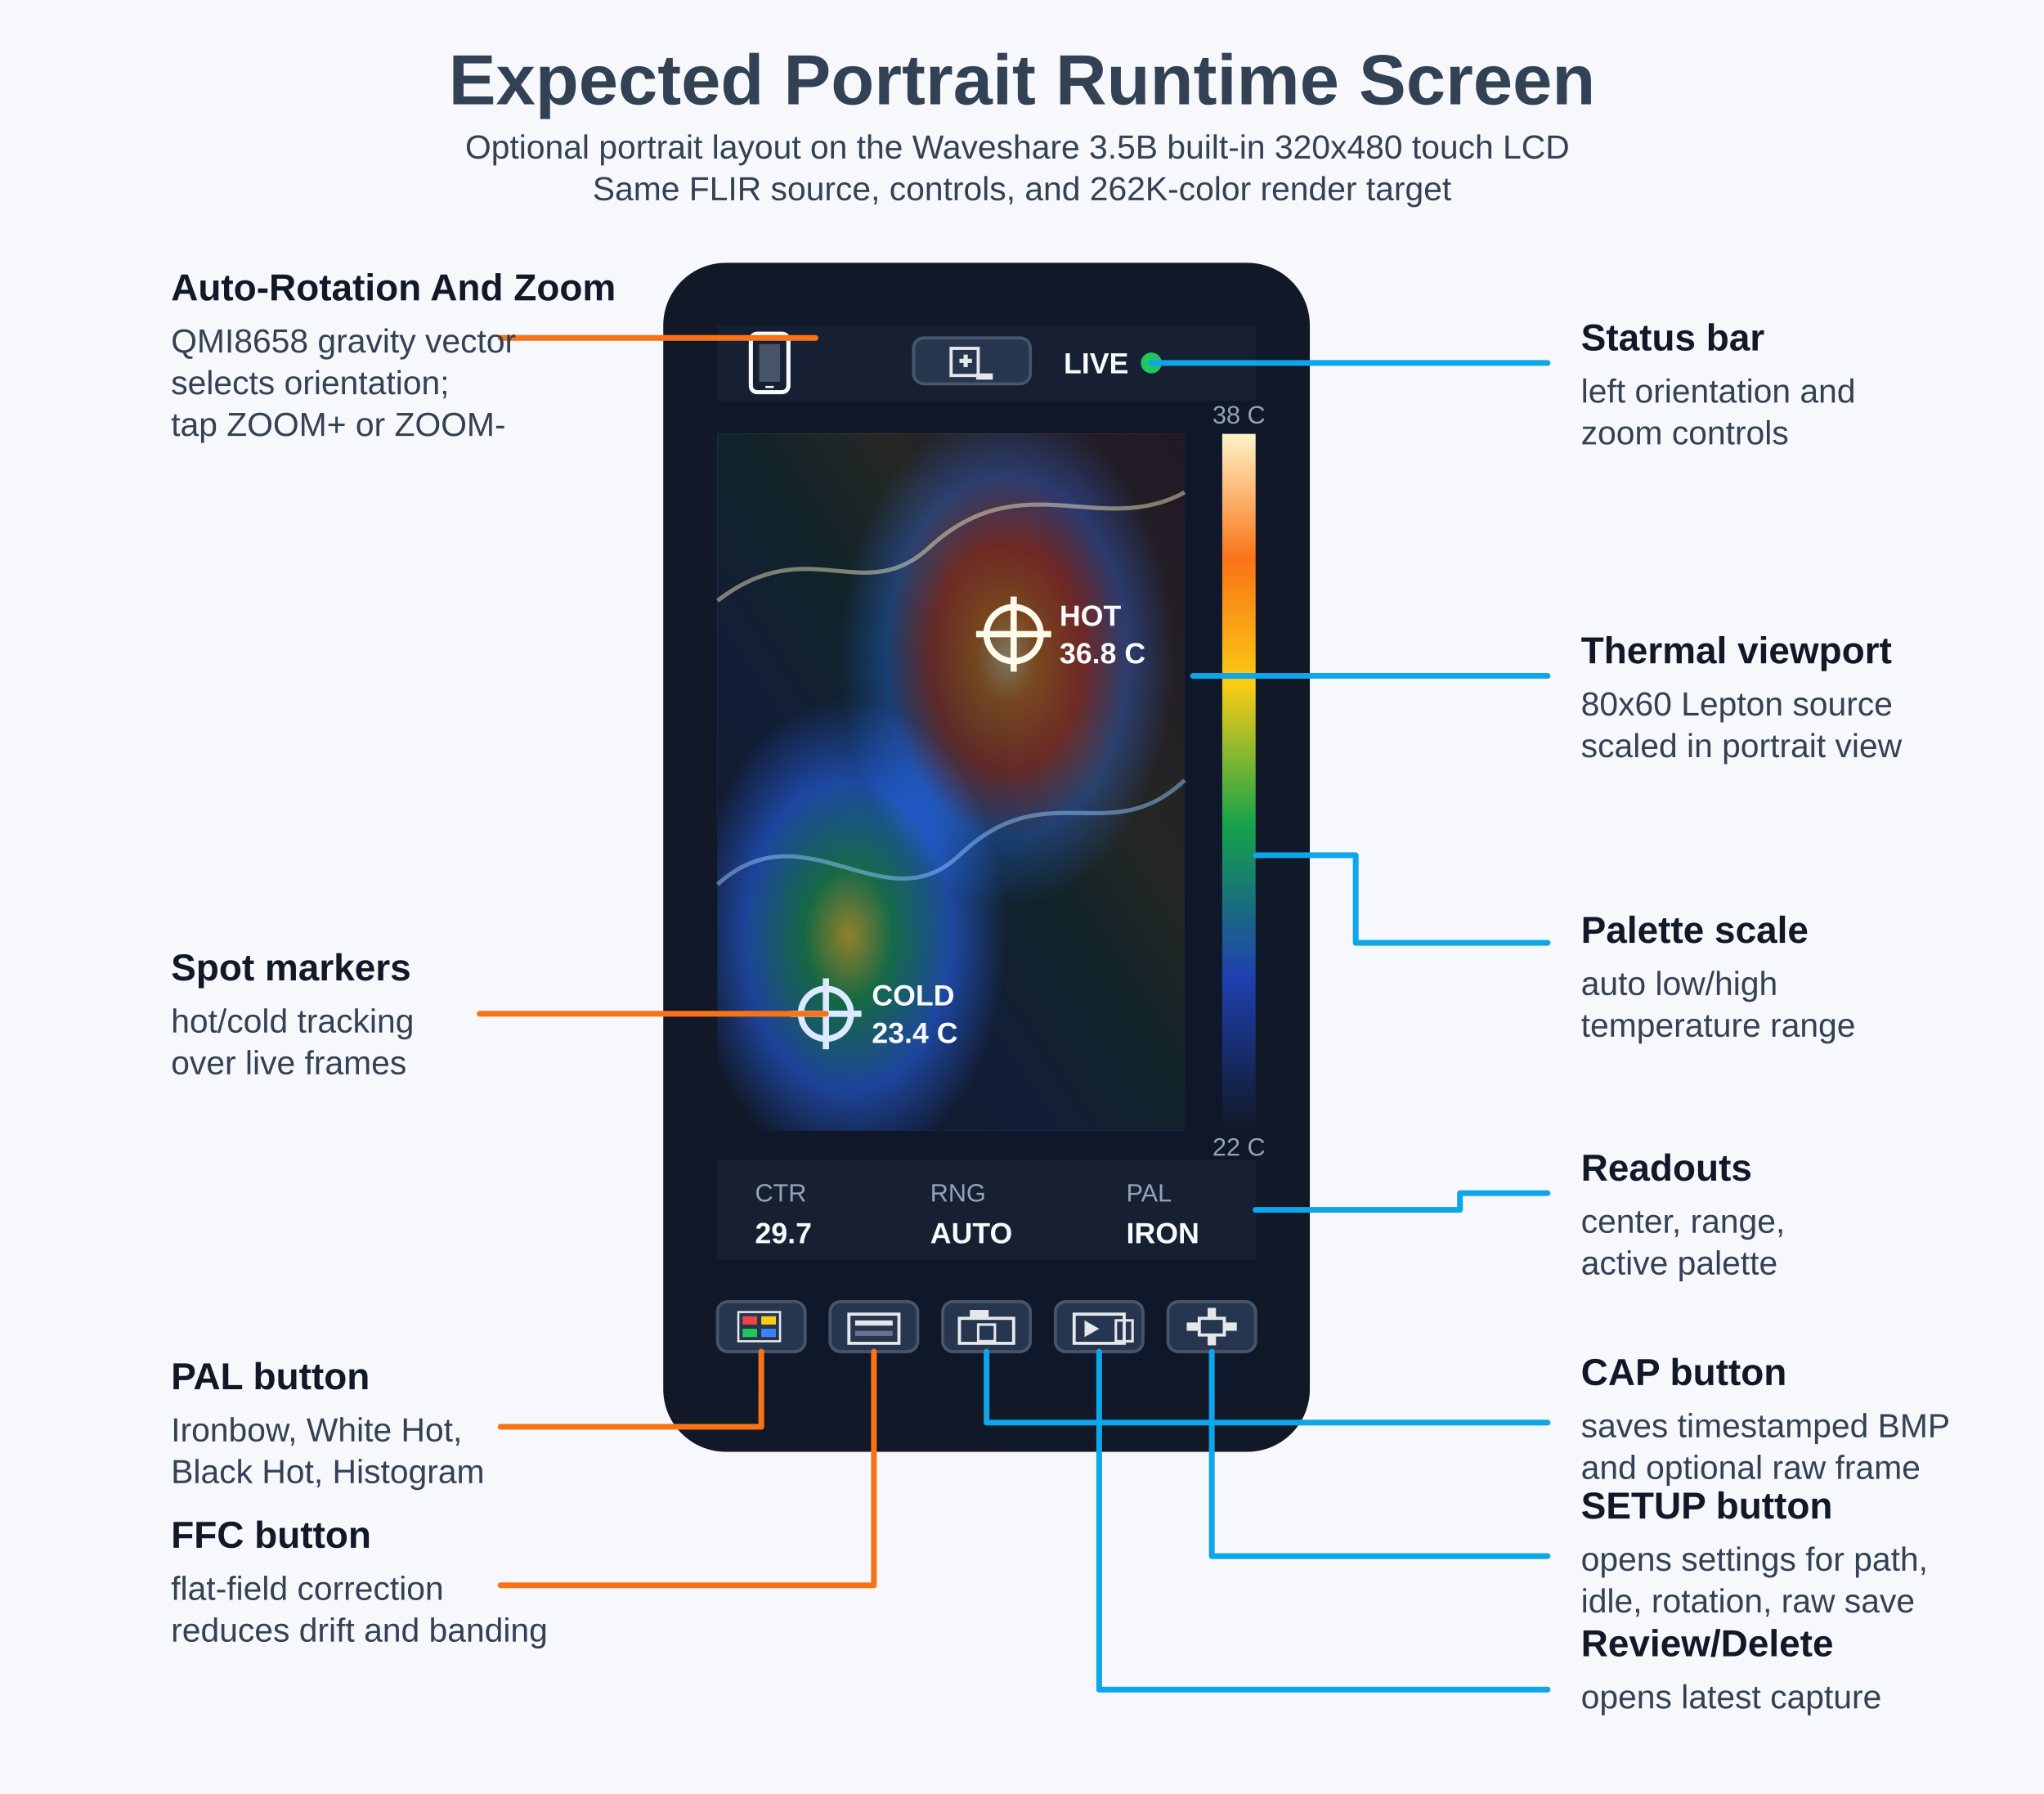
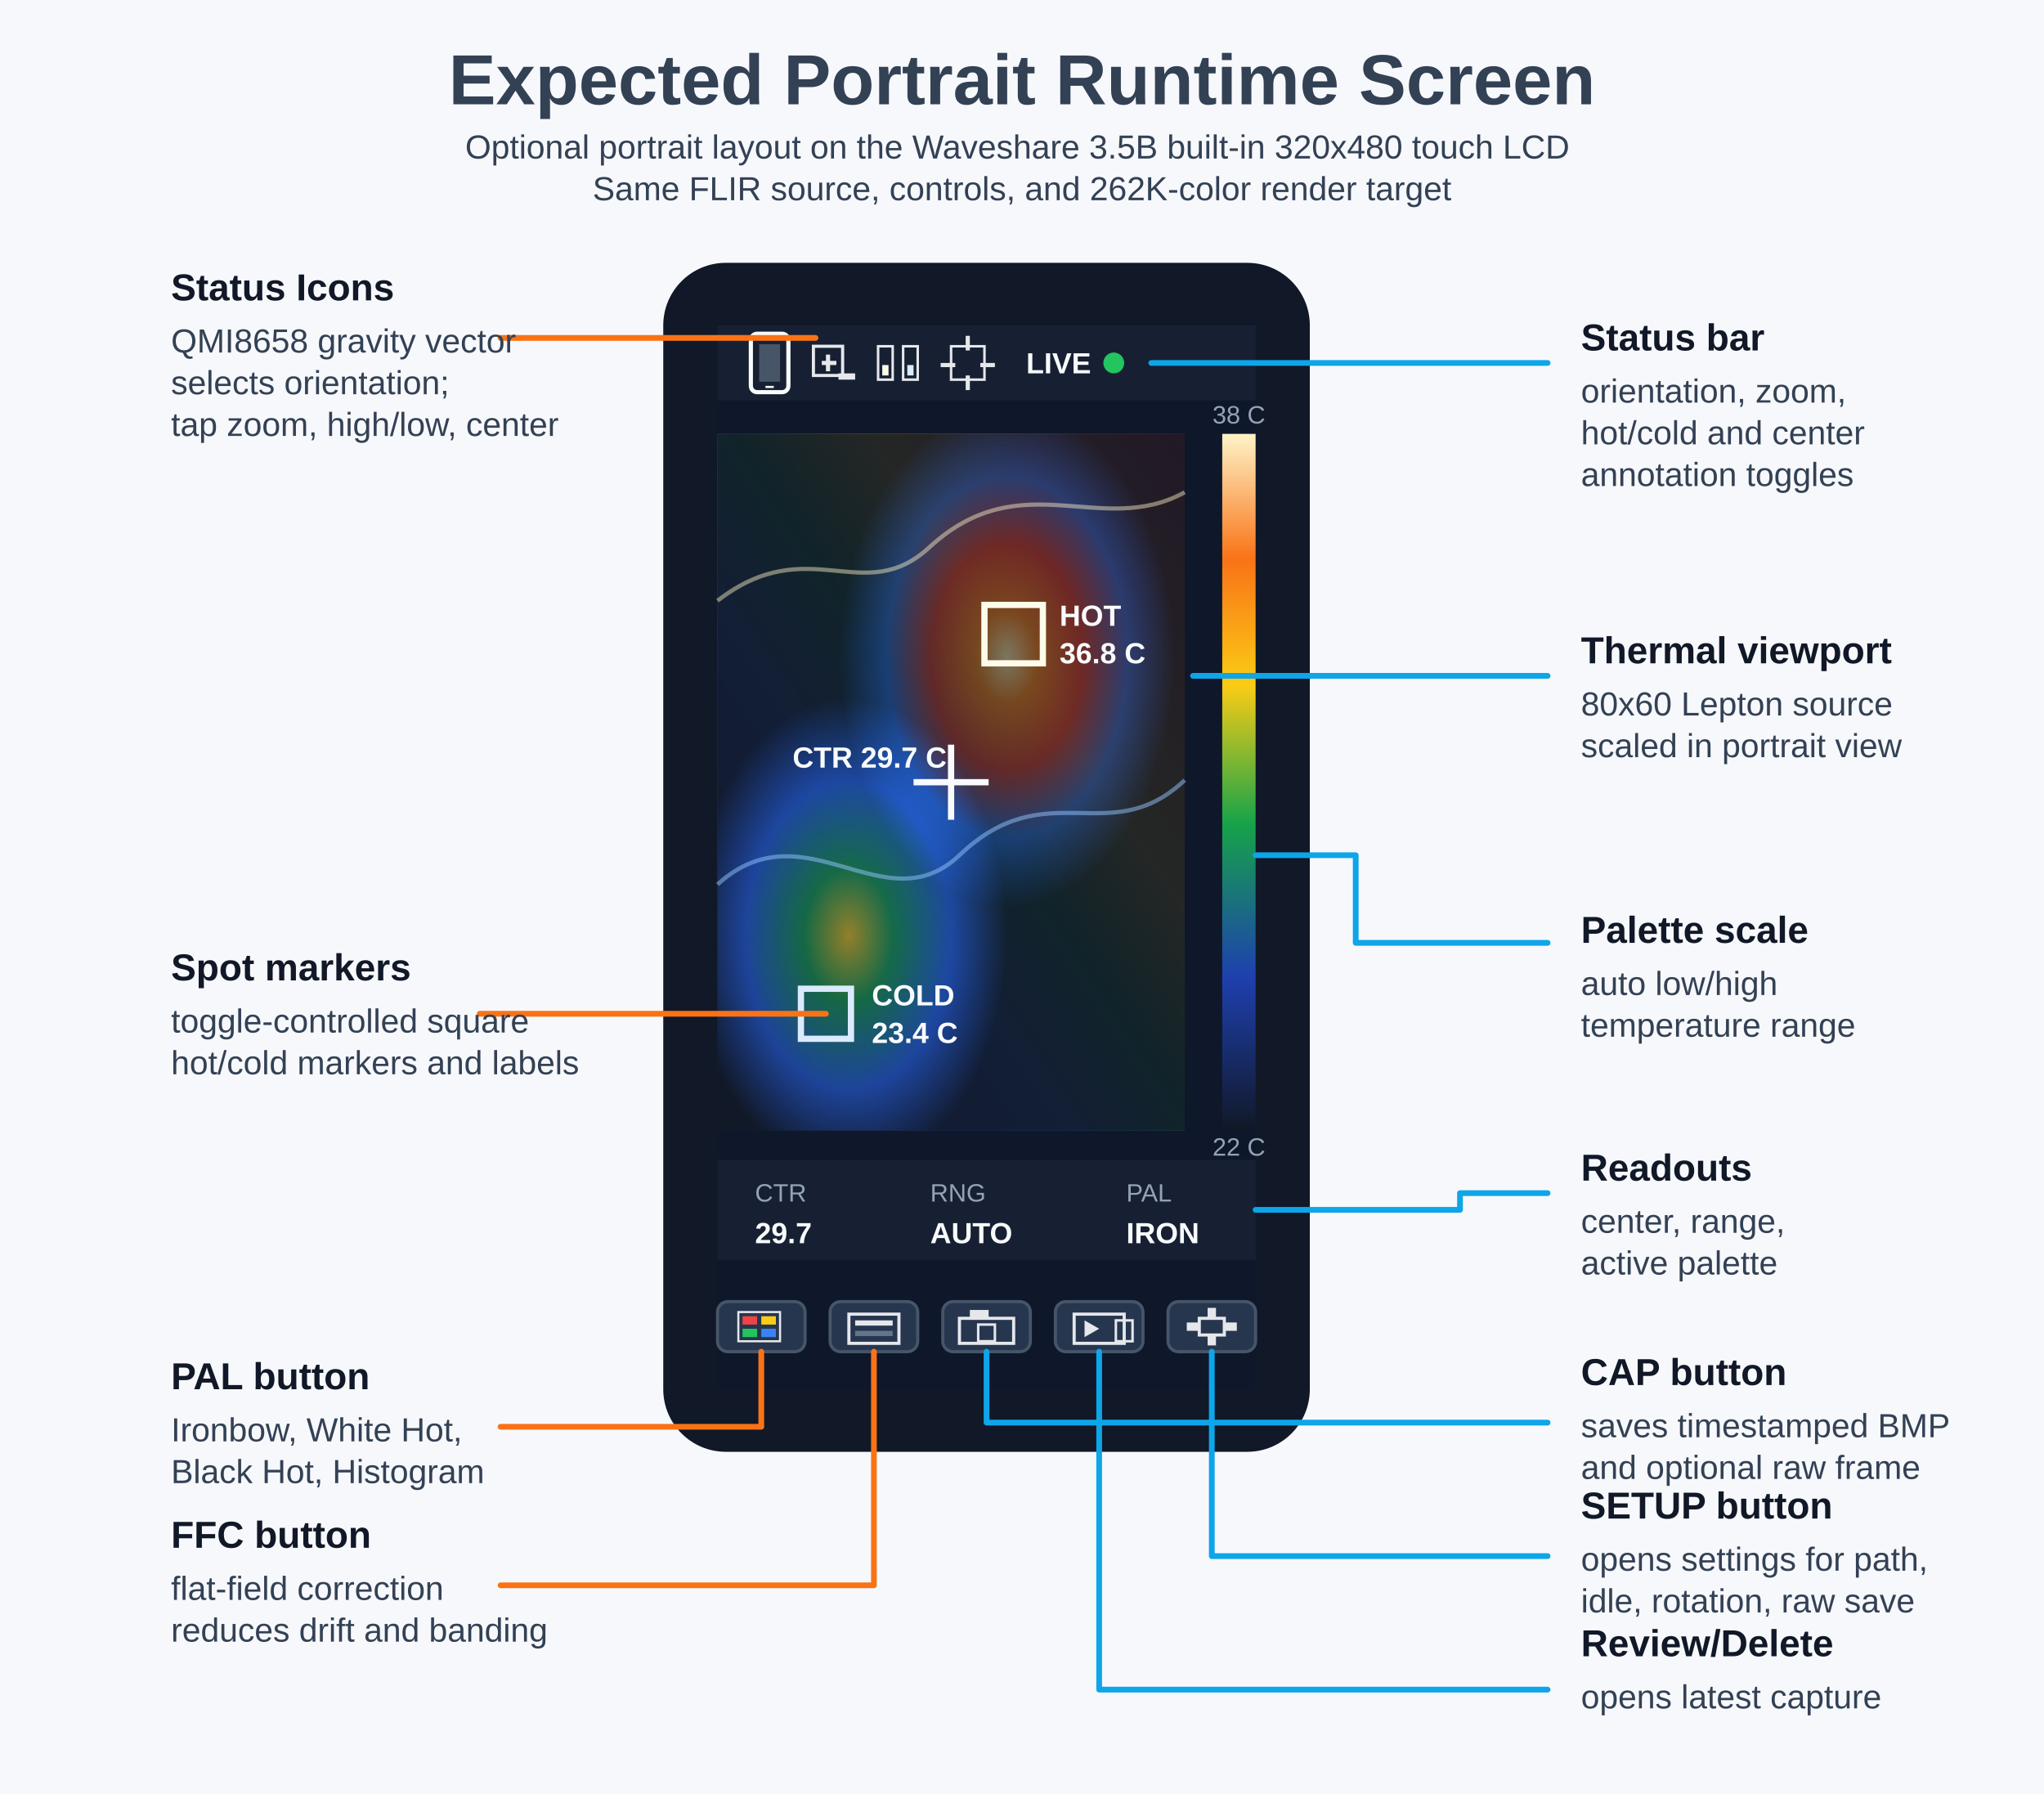
<svg xmlns="http://www.w3.org/2000/svg" width="980" height="860" viewBox="0 0 980 860" role="img" aria-labelledby="title desc">
  <defs>
    <style>
      .page { fill: #f7f8fb; }
      .device { fill: #111827; }
      .screen { fill: #0f172a; }
      .panel { fill: #172033; }
      .small { font: 14px Arial, sans-serif; fill: #cbd5e1; }
      .tiny { font: 12px Arial, sans-serif; fill: #94a3b8; }
      .title { font: 700 34px Arial, sans-serif; fill: #334155; }
      .label { font: 700 14px Arial, sans-serif; fill: #f8fafc; }
      .button { fill: #27364f; stroke: #475569; stroke-width: 1.5; }
      .buttonText { font: 700 13px Arial, sans-serif; fill: #e5e7eb; }
      .line { fill: none; stroke: #0ea5e9; stroke-width: 2.75; stroke-linecap: round; stroke-linejoin: round; }
      .line-left { fill: none; stroke: #f97316; stroke-width: 2.75; stroke-linecap: round; stroke-linejoin: round; }
      .callout { font: 16px Arial, sans-serif; fill: #334155; }
      .calloutTitle { font: 700 18px Arial, sans-serif; fill: #111827; }
      .hot { stroke: #fffbeb; stroke-width: 3; fill: none; }
      .cold { stroke: #dbeafe; stroke-width: 3; fill: none; }
    </style>
    <linearGradient id="thermal" x1="0" y1="1" x2="1" y2="0">
      <stop offset="0" stop-color="#111827" />
      <stop offset="0.18" stop-color="#1e3a8a" />
      <stop offset="0.36" stop-color="#2563eb" />
      <stop offset="0.52" stop-color="#16a34a" />
      <stop offset="0.66" stop-color="#facc15" />
      <stop offset="0.82" stop-color="#f97316" />
      <stop offset="1" stop-color="#dc2626" />
    </linearGradient>
    <linearGradient id="palette" x1="0" y1="1" x2="0" y2="0">
      <stop offset="0" stop-color="#111827" />
      <stop offset="0.22" stop-color="#1e40af" />
      <stop offset="0.44" stop-color="#16a34a" />
      <stop offset="0.64" stop-color="#facc15" />
      <stop offset="0.82" stop-color="#f97316" />
      <stop offset="1" stop-color="#fef3c7" />
    </linearGradient>
    <radialGradient id="hotBlob" cx="0.62" cy="0.32" r="0.36">
      <stop offset="0" stop-color="#fef3c7" />
      <stop offset="0.18" stop-color="#f97316" />
      <stop offset="0.45" stop-color="#dc2626" />
      <stop offset="0.72" stop-color="#2563eb" />
      <stop offset="1" stop-color="#111827" />
    </radialGradient>
    <radialGradient id="warmBlob" cx="0.28" cy="0.72" r="0.34">
      <stop offset="0" stop-color="#facc15" />
      <stop offset="0.28" stop-color="#16a34a" />
      <stop offset="0.65" stop-color="#2563eb" />
      <stop offset="1" stop-color="#111827" />
    </radialGradient>
  </defs>
  <rect class="page" width="980" height="860" />
  <text class="title" x="490" y="50" text-anchor="middle">Expected Portrait Runtime Screen</text>
  <text class="callout" x="490" y="76" text-anchor="middle">
    <tspan x="490" dy="0">Optional portrait layout on the Waveshare 3.5B built-in 320x480 touch LCD</tspan>
    <tspan x="490" dy="20">Same FLIR source, controls, and 262K-color render target</tspan>
  </text>
  <rect class="device" x="318" y="126" width="310" height="570" rx="30" />
  <rect class="screen" x="344" y="156" width="258" height="510" rx="4" />
  <rect class="panel" x="344" y="156" width="258" height="36" />
  <rect x="360" y="160" width="18" height="28" rx="3" fill="none" stroke="#f8fafc" stroke-width="2" />
  <rect x="364" y="165" width="10" height="18" fill="#475569" />
  <rect x="367" y="185" width="4" height="1" fill="#f8fafc" />
-   <rect class="button" x="438" y="162" width="56" height="22" rx="5" />
-   <rect x="456" y="167" width="13" height="13" fill="none" stroke="#e5e7eb" stroke-width="1.5" />
-   <rect x="468" y="179" width="8" height="3" fill="#e5e7eb" />
-   <rect x="460" y="172" width="6" height="2" fill="#e5e7eb" />
-   <rect x="462" y="170" width="2" height="6" fill="#e5e7eb" />
-   <text class="label" x="510" y="179">LIVE</text>
-   <circle cx="552" cy="174" r="5" fill="#22c55e" />
+   <rect x="390" y="166" width="14" height="14" fill="none" stroke="#e5e7eb" stroke-width="1.5" />
+   <rect x="402" y="179" width="8" height="3" fill="#e5e7eb" />
+   <rect x="394" y="173" width="7" height="2" fill="#e5e7eb" />
+   <rect x="396" y="170" width="2" height="8" fill="#e5e7eb" />
+   <rect x="421" y="166" width="7" height="16" fill="none" stroke="#e5e7eb" stroke-width="1.2" />
+   <rect x="423" y="175" width="3" height="5" fill="#fffbeb" />
+   <rect x="433" y="166" width="7" height="16" fill="none" stroke="#e5e7eb" stroke-width="1.2" />
+   <rect x="435" y="175" width="3" height="5" fill="#dbeafe" />
+   <rect x="456" y="166" width="16" height="16" fill="none" stroke="#e5e7eb" stroke-width="1.2" />
+   <rect x="451" y="174" width="7" height="2" fill="#e5e7eb" />
+   <rect x="470" y="174" width="7" height="2" fill="#e5e7eb" />
+   <rect x="463" y="161" width="2" height="7" fill="#e5e7eb" />
+   <rect x="463" y="180" width="2" height="7" fill="#e5e7eb" />
+   <text class="label" x="492" y="179">LIVE</text>
+   <circle cx="534" cy="174" r="5" fill="#22c55e" />
  <rect x="344" y="208" width="224" height="334" fill="url(#thermal)" />
  <rect x="344" y="208" width="224" height="334" fill="url(#hotBlob)" opacity="0.82" />
  <rect x="344" y="208" width="224" height="334" fill="url(#warmBlob)" opacity="0.55" />
  <path d="M344 288 C388 254 414 292 446 262 C490 222 528 258 568 236" fill="none" stroke="#fef3c7" stroke-width="2" opacity="0.45" />
  <path d="M344 424 C386 386 424 444 460 410 C502 370 532 408 568 374" fill="none" stroke="#93c5fd" stroke-width="2" opacity="0.5" />
-   <circle class="hot" cx="486" cy="304" r="13" />
-   <line class="hot" x1="486" y1="286" x2="486" y2="322" />
-   <line class="hot" x1="468" y1="304" x2="504" y2="304" />
+   <rect class="hot" x="472" y="290" width="28" height="28" />
  <text class="label" x="508" y="300">
    <tspan x="508" dy="0">HOT</tspan>
    <tspan x="508" dy="18">36.8 C</tspan>
  </text>
-   <circle class="cold" cx="396" cy="486" r="12" />
-   <line class="cold" x1="396" y1="469" x2="396" y2="503" />
-   <line class="cold" x1="379" y1="486" x2="413" y2="486" />
+   <rect class="cold" x="384" y="474" width="24" height="24" />
  <text class="label" x="418" y="482">
    <tspan x="418" dy="0">COLD</tspan>
    <tspan x="418" dy="18">23.4 C</tspan>
  </text>
+   <line x1="438" y1="375" x2="474" y2="375" stroke="#f8fafc" stroke-width="3" />
+   <line x1="456" y1="357" x2="456" y2="393" stroke="#f8fafc" stroke-width="3" />
+   <text class="label" x="380" y="368">CTR 29.7 C</text>
  <rect x="586" y="208" width="16" height="334" fill="url(#palette)" />
  <text class="tiny" x="594" y="203" text-anchor="middle">38 C</text>
  <text class="tiny" x="594" y="554" text-anchor="middle">22 C</text>
  <rect class="panel" x="344" y="556" width="258" height="48" />
  <text class="tiny" x="362" y="576">CTR</text>
  <text class="label" x="362" y="596">29.7</text>
  <text class="tiny" x="446" y="576">RNG</text>
  <text class="label" x="446" y="596">AUTO</text>
  <text class="tiny" x="540" y="576">PAL</text>
  <text class="label" x="540" y="596">IRON</text>
  <rect class="button" x="344" y="624" width="42" height="24" rx="5" />
  <rect x="356" y="631" width="7" height="4" fill="#ef4444" />
  <rect x="365" y="631" width="7" height="4" fill="#facc15" />
  <rect x="356" y="637" width="7" height="4" fill="#22c55e" />
  <rect x="365" y="637" width="7" height="4" fill="#3b82f6" />
  <rect x="354" y="629" width="20" height="14" fill="none" stroke="#e5e7eb" stroke-width="1" />
  <rect class="button" x="398" y="624" width="42" height="24" rx="5" />
  <rect x="407" y="630" width="24" height="14" fill="none" stroke="#e5e7eb" stroke-width="1.5" />
  <rect x="410" y="633" width="18" height="2.5" fill="#e5e7eb" />
  <rect x="410" y="638" width="18" height="2.5" fill="#64748b" />
  <rect class="button" x="452" y="624" width="42" height="24" rx="5" />
  <rect x="460" y="632" width="26" height="12" fill="none" stroke="#e5e7eb" stroke-width="1.5" />
  <rect x="465" y="628" width="9" height="4" fill="#e5e7eb" />
  <rect x="469" y="635" width="8" height="8" fill="none" stroke="#e5e7eb" stroke-width="1.2" />
  <rect class="button" x="506" y="624" width="42" height="24" rx="5" />
  <rect x="515" y="630" width="24" height="14" fill="none" stroke="#e5e7eb" stroke-width="1.5" />
  <polygon points="520,633 520,641 527,637" fill="#e5e7eb" />
  <rect x="535" y="633" width="8" height="10" fill="none" stroke="#e5e7eb" stroke-width="1.2" />
  <rect class="button" x="560" y="624" width="42" height="24" rx="5" />
  <rect x="575" y="632" width="12" height="8" fill="none" stroke="#e5e7eb" stroke-width="1.5" />
  <rect x="579" y="627" width="4" height="5" fill="#e5e7eb" />
  <rect x="579" y="640" width="4" height="5" fill="#e5e7eb" />
  <rect x="569" y="634" width="6" height="4" fill="#e5e7eb" />
  <rect x="587" y="634" width="6" height="4" fill="#e5e7eb" />
  <path class="line" d="M552 174 H742" />
  <text class="calloutTitle" x="758" y="168">Status bar</text>
  <text class="callout" x="758" y="193">
-     <tspan x="758" dy="0">left orientation and</tspan>
-     <tspan x="758" dy="20">zoom controls</tspan>
+     <tspan x="758" dy="0">orientation, zoom,</tspan>
+     <tspan x="758" dy="20">hot/cold and center</tspan>
+     <tspan x="758" dy="20">annotation toggles</tspan>
  </text>
  <path class="line" d="M572 324 H742" />
  <text class="calloutTitle" x="758" y="318">Thermal viewport</text>
  <text class="callout" x="758" y="343">
    <tspan x="758" dy="0">80x60 Lepton source</tspan>
    <tspan x="758" dy="20">scaled in portrait view</tspan>
  </text>
  <path class="line" d="M602 410 L650 410 L650 452 H742" />
  <text class="calloutTitle" x="758" y="452">Palette scale</text>
  <text class="callout" x="758" y="477">
    <tspan x="758" dy="0">auto low/high</tspan>
    <tspan x="758" dy="20">temperature range</tspan>
  </text>
  <path class="line" d="M602 580 L700 580 L700 572 H742" />
  <text class="calloutTitle" x="758" y="566">Readouts</text>
  <text class="callout" x="758" y="591">
    <tspan x="758" dy="0">center, range,</tspan>
    <tspan x="758" dy="20">active palette</tspan>
  </text>
  <path class="line-left" d="M396 486 H230" />
  <text class="calloutTitle" x="82" y="470">Spot markers</text>
  <text class="callout" x="82" y="495">
-     <tspan x="82" dy="0">hot/cold tracking</tspan>
-     <tspan x="82" dy="20">over live frames</tspan>
+     <tspan x="82" dy="0">toggle-controlled square</tspan>
+     <tspan x="82" dy="20">hot/cold markers and labels</tspan>
  </text>
  <path class="line-left" d="M365 648 V684 H240" />
  <text class="calloutTitle" x="82" y="666">PAL button</text>
  <text class="callout" x="82" y="691">
    <tspan x="82" dy="0">Ironbow, White Hot,</tspan>
    <tspan x="82" dy="20">Black Hot, Histogram</tspan>
  </text>
  <path class="line-left" d="M419 648 V760 H240" />
  <text class="calloutTitle" x="82" y="742">FFC button</text>
  <text class="callout" x="82" y="767">
    <tspan x="82" dy="0">flat-field correction</tspan>
    <tspan x="82" dy="20">reduces drift and banding</tspan>
  </text>
  <path class="line-left" d="M391 162 H240" />
-   <text class="calloutTitle" x="82" y="144">Auto-Rotation And Zoom</text>
+   <text class="calloutTitle" x="82" y="144">Status Icons</text>
  <text class="callout" x="82" y="169">
    <tspan x="82" dy="0">QMI8658 gravity vector</tspan>
    <tspan x="82" dy="20">selects orientation;</tspan>
-     <tspan x="82" dy="20">tap ZOOM+ or ZOOM-</tspan>
+     <tspan x="82" dy="20">tap zoom, high/low, center</tspan>
  </text>
  <path class="line" d="M473 648 V682 H742" />
  <text class="calloutTitle" x="758" y="664">CAP button</text>
  <text class="callout" x="758" y="689">
    <tspan x="758" dy="0">saves timestamped BMP</tspan>
    <tspan x="758" dy="20">and optional raw frame</tspan>
  </text>
  <path class="line" d="M581 648 V746 H742" />
  <text class="calloutTitle" x="758" y="728">SETUP button</text>
  <text class="callout" x="758" y="753">
    <tspan x="758" dy="0">opens settings for path,</tspan>
    <tspan x="758" dy="20">idle, rotation, raw save</tspan>
  </text>
  <path class="line" d="M527 648 V810 H742" />
  <text class="calloutTitle" x="758" y="794">Review/Delete</text>
  <text class="callout" x="758" y="819">
    <tspan x="758" dy="0">opens latest capture</tspan>
  </text>
</svg>
